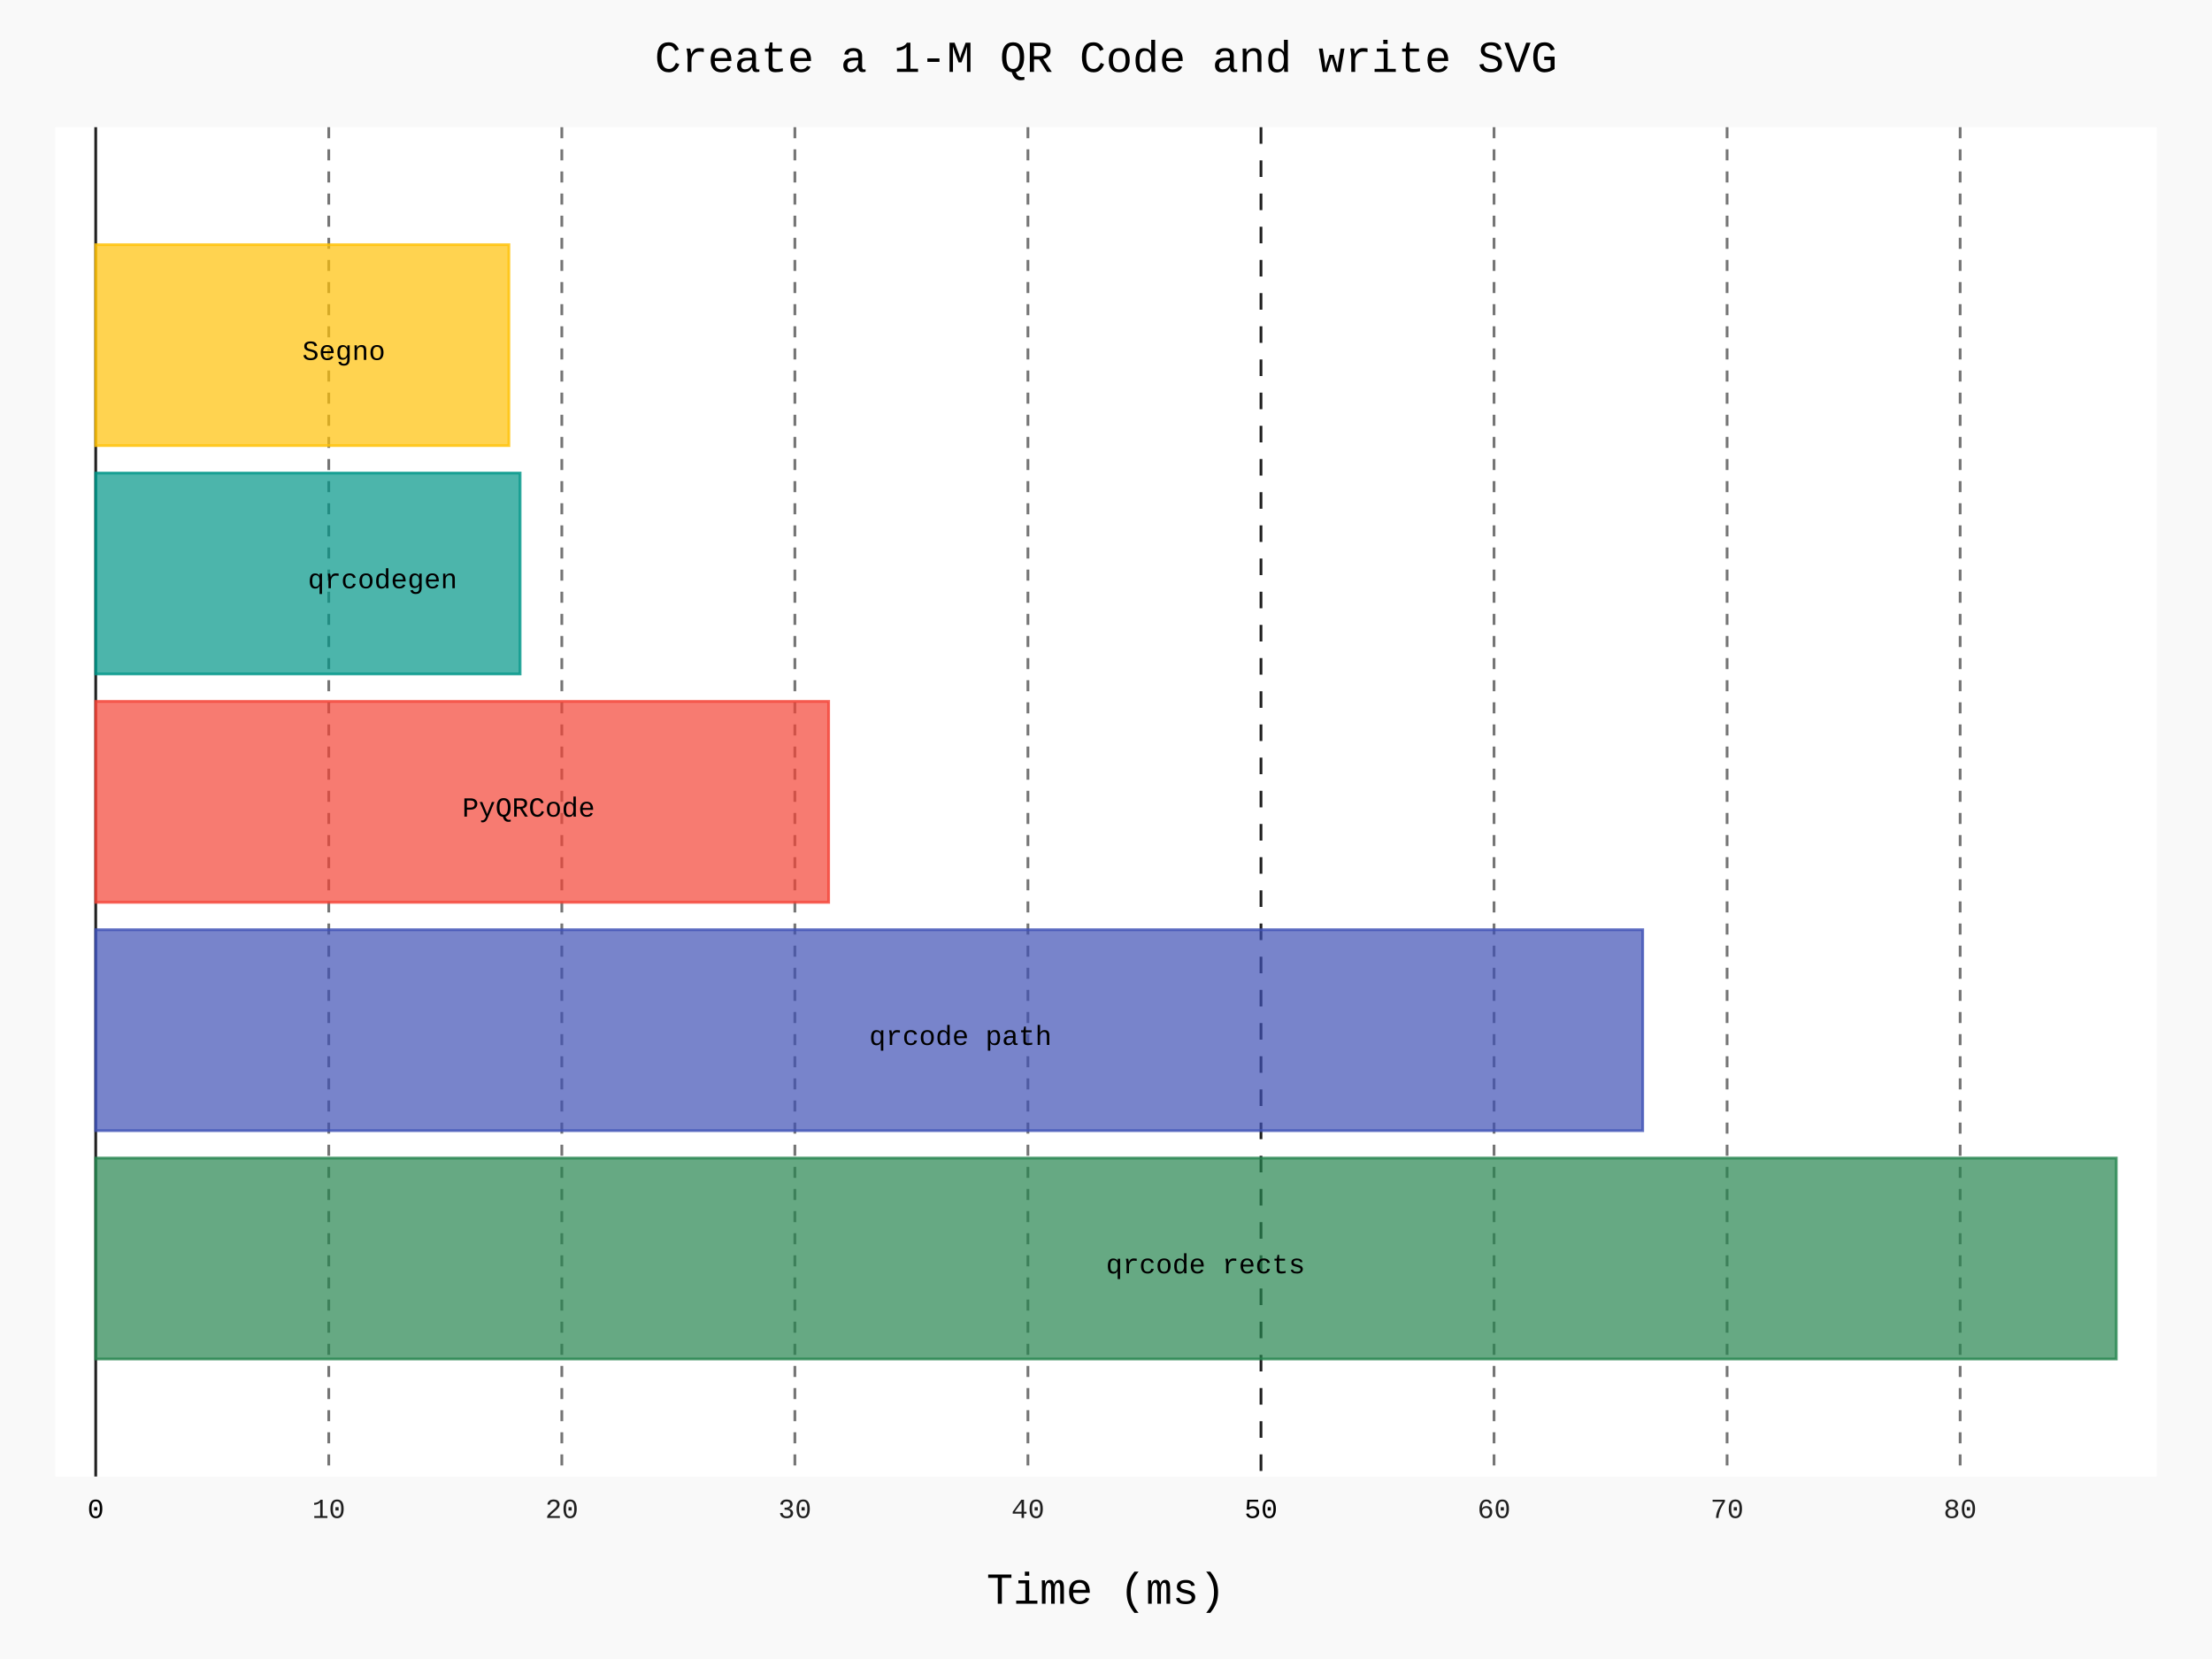
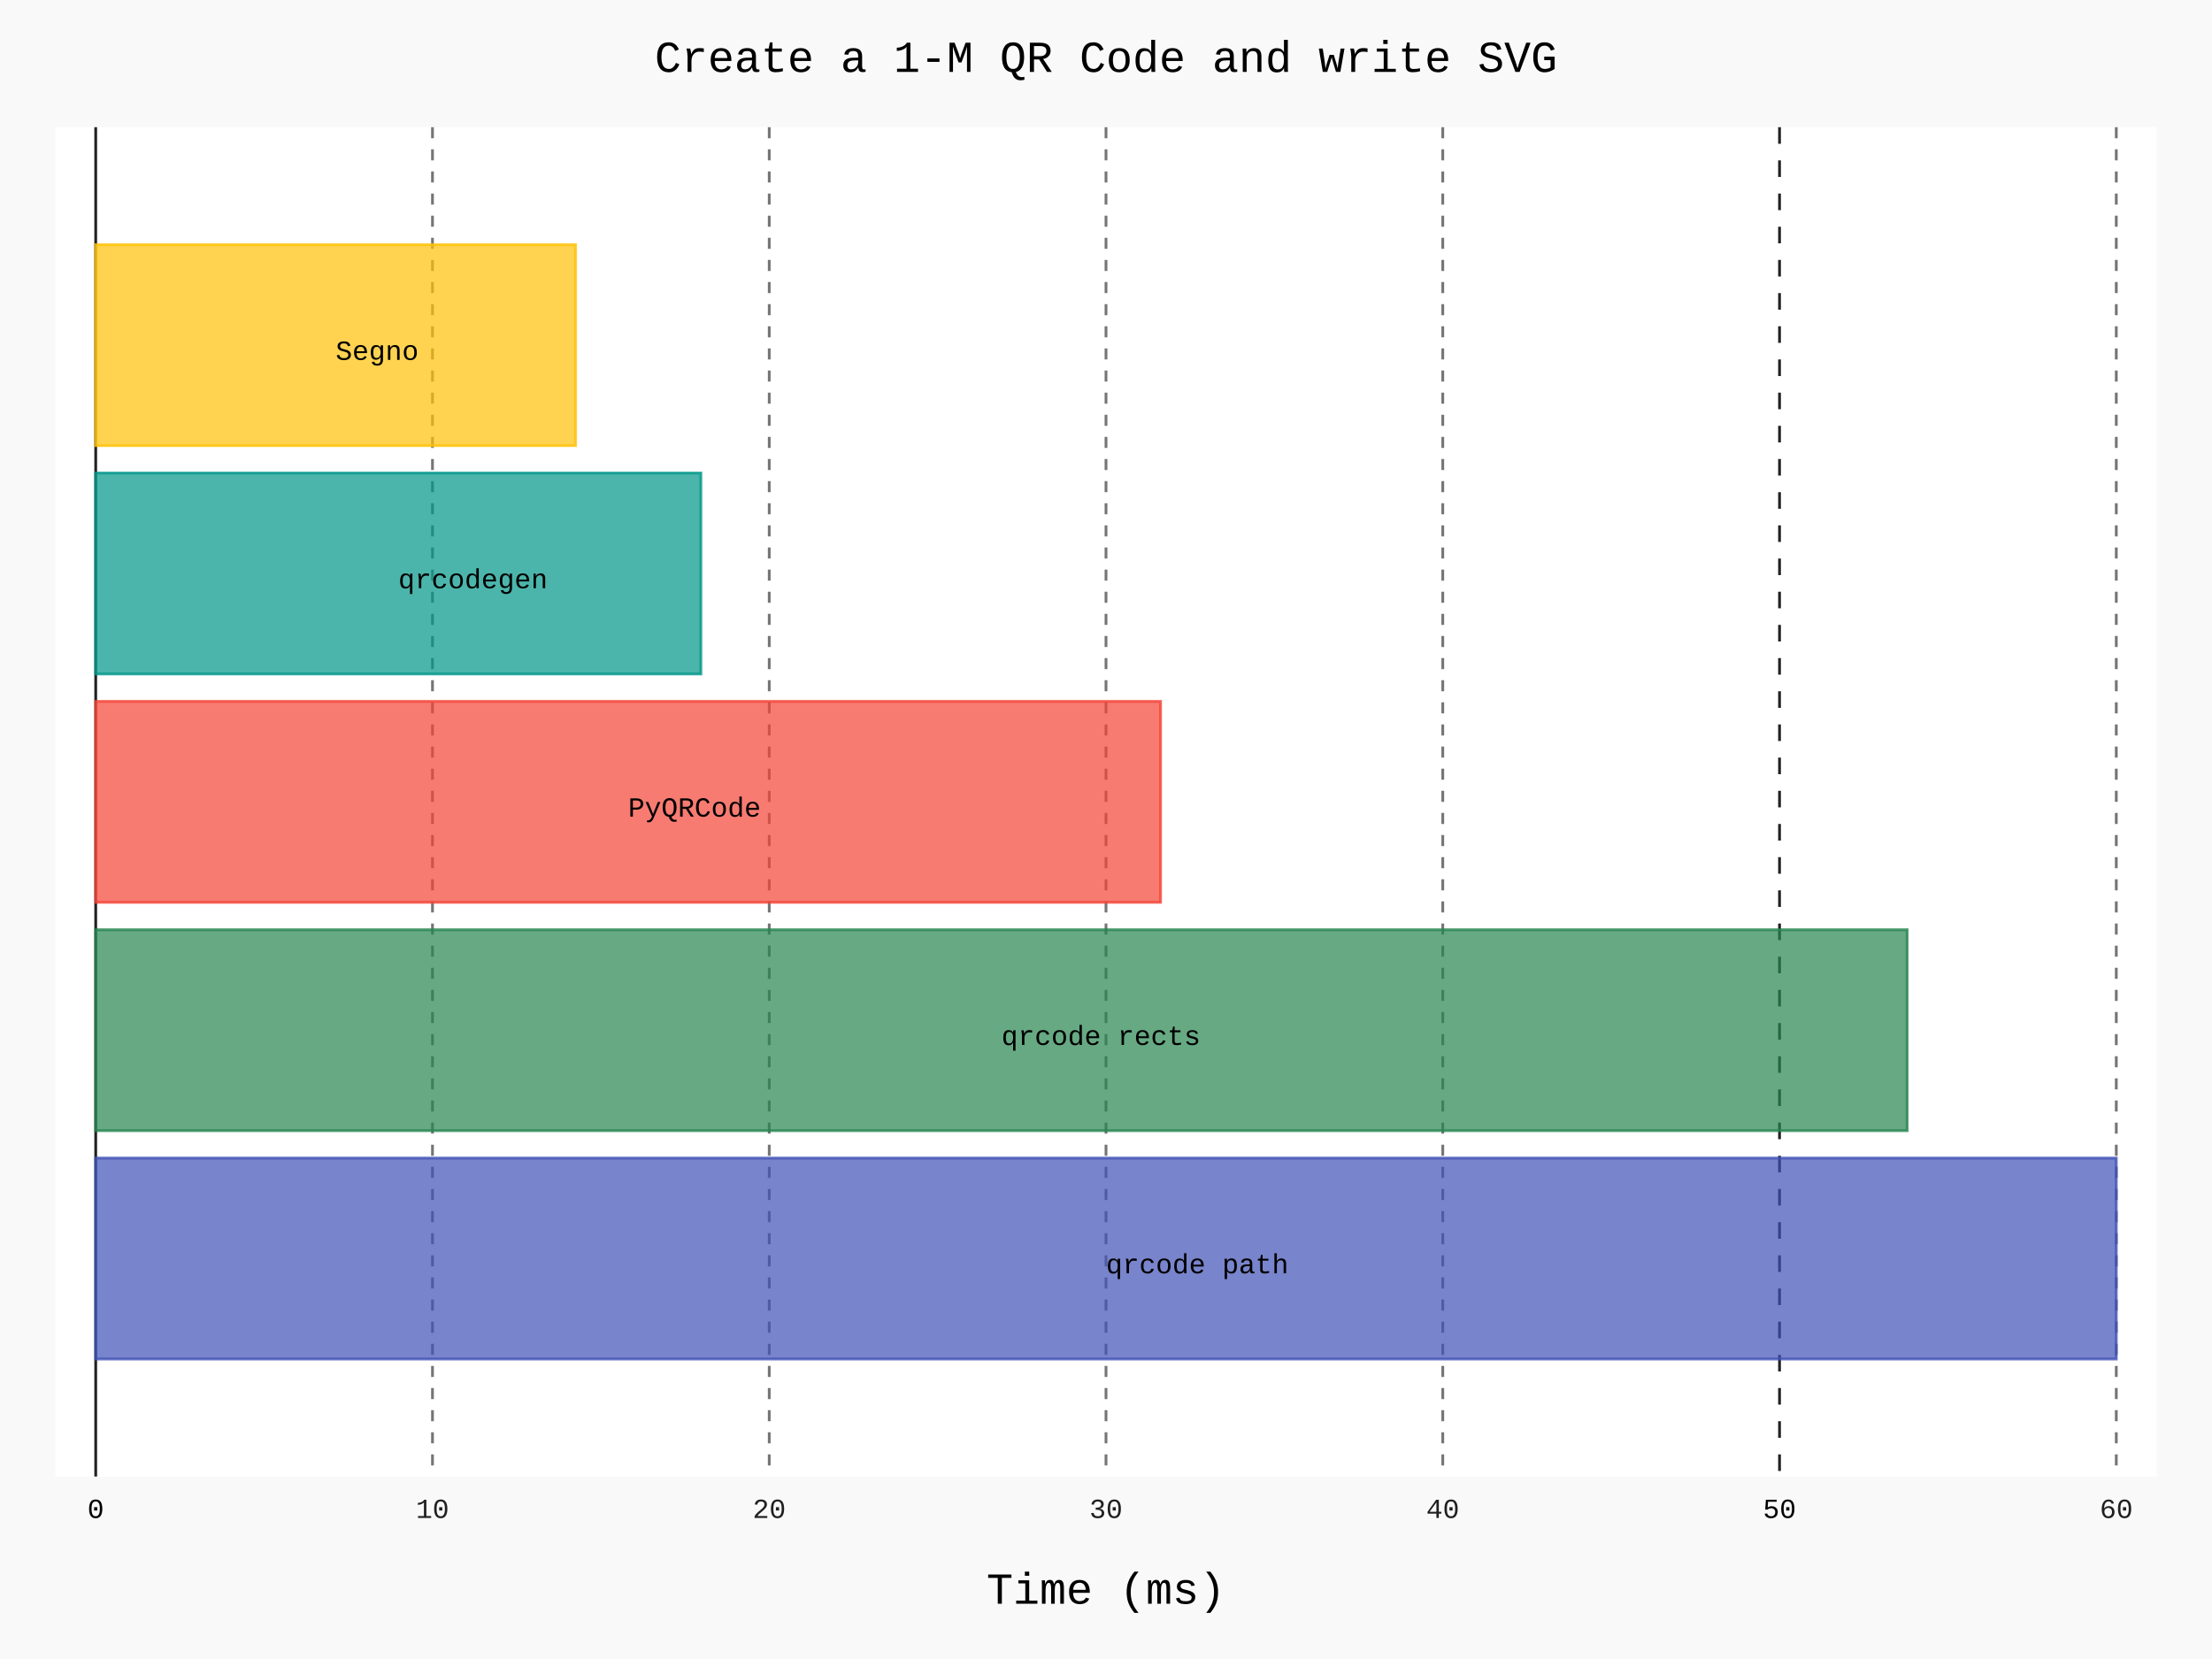
- <svg xmlns="http://www.w3.org/2000/svg" class="pygal-chart" id="chart-adbc359e-0362-4f0c-8495-33b21cfa4376" viewBox="0 0 800 600">
+ <svg xmlns="http://www.w3.org/2000/svg" class="pygal-chart" id="chart-24f3d28e-d741-43fd-a59c-04d7cc5b841d" viewBox="0 0 800 600">
  <defs>
-     <style type="text/css">#chart-adbc359e-0362-4f0c-8495-33b21cfa4376{-webkit-user-select:none;-webkit-font-smoothing:antialiased;font-family:Consolas,"Liberation Mono",Menlo,Courier,monospace}#chart-adbc359e-0362-4f0c-8495-33b21cfa4376 .title{font-family:Consolas,"Liberation Mono",Menlo,Courier,monospace;font-size:16px}#chart-adbc359e-0362-4f0c-8495-33b21cfa4376 .legends .legend text{font-family:Consolas,"Liberation Mono",Menlo,Courier,monospace;font-size:14px}#chart-adbc359e-0362-4f0c-8495-33b21cfa4376 .axis text{font-family:Consolas,"Liberation Mono",Menlo,Courier,monospace;font-size:10px}#chart-adbc359e-0362-4f0c-8495-33b21cfa4376 .axis text.major{font-family:Consolas,"Liberation Mono",Menlo,Courier,monospace;font-size:10px}#chart-adbc359e-0362-4f0c-8495-33b21cfa4376 .text-overlay text.value{font-family:Consolas,"Liberation Mono",Menlo,Courier,monospace;font-size:16px}#chart-adbc359e-0362-4f0c-8495-33b21cfa4376 .text-overlay text.label{font-family:Consolas,"Liberation Mono",Menlo,Courier,monospace;font-size:10px}#chart-adbc359e-0362-4f0c-8495-33b21cfa4376 .tooltip{font-family:Consolas,"Liberation Mono",Menlo,Courier,monospace;font-size:14px}#chart-adbc359e-0362-4f0c-8495-33b21cfa4376 text.no_data{font-family:Consolas,"Liberation Mono",Menlo,Courier,monospace;font-size:64px}
- #chart-adbc359e-0362-4f0c-8495-33b21cfa4376{background-color:rgba(249,249,249,1)}#chart-adbc359e-0362-4f0c-8495-33b21cfa4376 path,#chart-adbc359e-0362-4f0c-8495-33b21cfa4376 line,#chart-adbc359e-0362-4f0c-8495-33b21cfa4376 rect,#chart-adbc359e-0362-4f0c-8495-33b21cfa4376 circle{-webkit-transition:150ms;-moz-transition:150ms;transition:150ms}#chart-adbc359e-0362-4f0c-8495-33b21cfa4376 .graph &gt; .background{fill:rgba(249,249,249,1)}#chart-adbc359e-0362-4f0c-8495-33b21cfa4376 .plot &gt; .background{fill:rgba(255,255,255,1)}#chart-adbc359e-0362-4f0c-8495-33b21cfa4376 .graph{fill:rgba(0,0,0,.87)}#chart-adbc359e-0362-4f0c-8495-33b21cfa4376 text.no_data{fill:rgba(0,0,0,1)}#chart-adbc359e-0362-4f0c-8495-33b21cfa4376 .title{fill:rgba(0,0,0,1)}#chart-adbc359e-0362-4f0c-8495-33b21cfa4376 .legends .legend text{fill:rgba(0,0,0,.87)}#chart-adbc359e-0362-4f0c-8495-33b21cfa4376 .legends .legend:hover text{fill:rgba(0,0,0,1)}#chart-adbc359e-0362-4f0c-8495-33b21cfa4376 .axis .line{stroke:rgba(0,0,0,1)}#chart-adbc359e-0362-4f0c-8495-33b21cfa4376 .axis .guide.line{stroke:rgba(0,0,0,.54)}#chart-adbc359e-0362-4f0c-8495-33b21cfa4376 .axis .major.line{stroke:rgba(0,0,0,.87)}#chart-adbc359e-0362-4f0c-8495-33b21cfa4376 .axis text.major{fill:rgba(0,0,0,1)}#chart-adbc359e-0362-4f0c-8495-33b21cfa4376 .axis.y .guides:hover .guide.line,#chart-adbc359e-0362-4f0c-8495-33b21cfa4376 .line-graph .axis.x .guides:hover .guide.line,#chart-adbc359e-0362-4f0c-8495-33b21cfa4376 .stackedline-graph .axis.x .guides:hover .guide.line,#chart-adbc359e-0362-4f0c-8495-33b21cfa4376 .xy-graph .axis.x .guides:hover .guide.line{stroke:rgba(0,0,0,1)}#chart-adbc359e-0362-4f0c-8495-33b21cfa4376 .axis .guides:hover text{fill:rgba(0,0,0,1)}#chart-adbc359e-0362-4f0c-8495-33b21cfa4376 .reactive{fill-opacity:.7;stroke-opacity:.8}#chart-adbc359e-0362-4f0c-8495-33b21cfa4376 .ci{stroke:rgba(0,0,0,.87)}#chart-adbc359e-0362-4f0c-8495-33b21cfa4376 .reactive.active,#chart-adbc359e-0362-4f0c-8495-33b21cfa4376 .active .reactive{fill-opacity:.8;stroke-opacity:.9;stroke-width:4}#chart-adbc359e-0362-4f0c-8495-33b21cfa4376 .ci .reactive.active{stroke-width:1.5}#chart-adbc359e-0362-4f0c-8495-33b21cfa4376 .series text{fill:rgba(0,0,0,1)}#chart-adbc359e-0362-4f0c-8495-33b21cfa4376 .tooltip rect{fill:rgba(255,255,255,1);stroke:rgba(0,0,0,1);-webkit-transition:opacity 150ms;-moz-transition:opacity 150ms;transition:opacity 150ms}#chart-adbc359e-0362-4f0c-8495-33b21cfa4376 .tooltip .label{fill:rgba(0,0,0,.87)}#chart-adbc359e-0362-4f0c-8495-33b21cfa4376 .tooltip .label{fill:rgba(0,0,0,.87)}#chart-adbc359e-0362-4f0c-8495-33b21cfa4376 .tooltip .legend{font-size:.8em;fill:rgba(0,0,0,.54)}#chart-adbc359e-0362-4f0c-8495-33b21cfa4376 .tooltip .x_label{font-size:.6em;fill:rgba(0,0,0,1)}#chart-adbc359e-0362-4f0c-8495-33b21cfa4376 .tooltip .xlink{font-size:.5em;text-decoration:underline}#chart-adbc359e-0362-4f0c-8495-33b21cfa4376 .tooltip .value{font-size:1.5em}#chart-adbc359e-0362-4f0c-8495-33b21cfa4376 .bound{font-size:.5em}#chart-adbc359e-0362-4f0c-8495-33b21cfa4376 .max-value{font-size:.75em;fill:rgba(0,0,0,.54)}#chart-adbc359e-0362-4f0c-8495-33b21cfa4376 .map-element{fill:rgba(255,255,255,1);stroke:rgba(0,0,0,.54) !important}#chart-adbc359e-0362-4f0c-8495-33b21cfa4376 .map-element .reactive{fill-opacity:inherit;stroke-opacity:inherit}#chart-adbc359e-0362-4f0c-8495-33b21cfa4376 .color-0,#chart-adbc359e-0362-4f0c-8495-33b21cfa4376 .color-0 a:visited{stroke:#F44336;fill:#F44336}#chart-adbc359e-0362-4f0c-8495-33b21cfa4376 .color-1,#chart-adbc359e-0362-4f0c-8495-33b21cfa4376 .color-1 a:visited{stroke:#3F51B5;fill:#3F51B5}#chart-adbc359e-0362-4f0c-8495-33b21cfa4376 .color-2,#chart-adbc359e-0362-4f0c-8495-33b21cfa4376 .color-2 a:visited{stroke:#009688;fill:#009688}#chart-adbc359e-0362-4f0c-8495-33b21cfa4376 .color-3,#chart-adbc359e-0362-4f0c-8495-33b21cfa4376 .color-3 a:visited{stroke:#FFC107;fill:#FFC107}#chart-adbc359e-0362-4f0c-8495-33b21cfa4376 .color-4,#chart-adbc359e-0362-4f0c-8495-33b21cfa4376 .color-4 a:visited{stroke:#FF5722;fill:#FF5722}#chart-adbc359e-0362-4f0c-8495-33b21cfa4376 .text-overlay .color-0 text{fill:black}#chart-adbc359e-0362-4f0c-8495-33b21cfa4376 .text-overlay .color-1 text{fill:black}#chart-adbc359e-0362-4f0c-8495-33b21cfa4376 .text-overlay .color-2 text{fill:black}#chart-adbc359e-0362-4f0c-8495-33b21cfa4376 .text-overlay .color-3 text{fill:black}#chart-adbc359e-0362-4f0c-8495-33b21cfa4376 .text-overlay .color-4 text{fill:black}
- #chart-adbc359e-0362-4f0c-8495-33b21cfa4376 text.no_data{text-anchor:middle}#chart-adbc359e-0362-4f0c-8495-33b21cfa4376 .guide.line{fill:none}#chart-adbc359e-0362-4f0c-8495-33b21cfa4376 .centered{text-anchor:middle}#chart-adbc359e-0362-4f0c-8495-33b21cfa4376 .title{text-anchor:middle}#chart-adbc359e-0362-4f0c-8495-33b21cfa4376 .legends .legend text{fill-opacity:1}#chart-adbc359e-0362-4f0c-8495-33b21cfa4376 .axis.x text{text-anchor:middle}#chart-adbc359e-0362-4f0c-8495-33b21cfa4376 .axis.x:not(.web) text[transform]{text-anchor:start}#chart-adbc359e-0362-4f0c-8495-33b21cfa4376 .axis.x:not(.web) text[transform].backwards{text-anchor:end}#chart-adbc359e-0362-4f0c-8495-33b21cfa4376 .axis.y text{text-anchor:end}#chart-adbc359e-0362-4f0c-8495-33b21cfa4376 .axis.y text[transform].backwards{text-anchor:start}#chart-adbc359e-0362-4f0c-8495-33b21cfa4376 .axis.y2 text{text-anchor:start}#chart-adbc359e-0362-4f0c-8495-33b21cfa4376 .axis.y2 text[transform].backwards{text-anchor:end}#chart-adbc359e-0362-4f0c-8495-33b21cfa4376 .axis .guide.line{stroke-dasharray:4,4}#chart-adbc359e-0362-4f0c-8495-33b21cfa4376 .axis .major.guide.line{stroke-dasharray:6,6}#chart-adbc359e-0362-4f0c-8495-33b21cfa4376 .horizontal .axis.y .guide.line,#chart-adbc359e-0362-4f0c-8495-33b21cfa4376 .horizontal .axis.y2 .guide.line,#chart-adbc359e-0362-4f0c-8495-33b21cfa4376 .vertical .axis.x .guide.line{opacity:0}#chart-adbc359e-0362-4f0c-8495-33b21cfa4376 .horizontal .axis.always_show .guide.line,#chart-adbc359e-0362-4f0c-8495-33b21cfa4376 .vertical .axis.always_show .guide.line{opacity:1 !important}#chart-adbc359e-0362-4f0c-8495-33b21cfa4376 .axis.y .guides:hover .guide.line,#chart-adbc359e-0362-4f0c-8495-33b21cfa4376 .axis.y2 .guides:hover .guide.line,#chart-adbc359e-0362-4f0c-8495-33b21cfa4376 .axis.x .guides:hover .guide.line{opacity:1}#chart-adbc359e-0362-4f0c-8495-33b21cfa4376 .axis .guides:hover text{opacity:1}#chart-adbc359e-0362-4f0c-8495-33b21cfa4376 .nofill{fill:none}#chart-adbc359e-0362-4f0c-8495-33b21cfa4376 .subtle-fill{fill-opacity:.2}#chart-adbc359e-0362-4f0c-8495-33b21cfa4376 .dot{stroke-width:1px;fill-opacity:1}#chart-adbc359e-0362-4f0c-8495-33b21cfa4376 .dot.active{stroke-width:5px}#chart-adbc359e-0362-4f0c-8495-33b21cfa4376 .dot.negative{fill:transparent}#chart-adbc359e-0362-4f0c-8495-33b21cfa4376 text,#chart-adbc359e-0362-4f0c-8495-33b21cfa4376 tspan{stroke:none !important}#chart-adbc359e-0362-4f0c-8495-33b21cfa4376 .series text.active{opacity:1}#chart-adbc359e-0362-4f0c-8495-33b21cfa4376 .tooltip rect{fill-opacity:.95;stroke-width:.5}#chart-adbc359e-0362-4f0c-8495-33b21cfa4376 .tooltip text{fill-opacity:1}#chart-adbc359e-0362-4f0c-8495-33b21cfa4376 .showable{visibility:hidden}#chart-adbc359e-0362-4f0c-8495-33b21cfa4376 .showable.shown{visibility:visible}#chart-adbc359e-0362-4f0c-8495-33b21cfa4376 .gauge-background{fill:rgba(229,229,229,1);stroke:none}#chart-adbc359e-0362-4f0c-8495-33b21cfa4376 .bg-lines{stroke:rgba(249,249,249,1);stroke-width:2px}</style>
+     <style type="text/css">#chart-24f3d28e-d741-43fd-a59c-04d7cc5b841d{-webkit-user-select:none;-webkit-font-smoothing:antialiased;font-family:Consolas,"Liberation Mono",Menlo,Courier,monospace}#chart-24f3d28e-d741-43fd-a59c-04d7cc5b841d .title{font-family:Consolas,"Liberation Mono",Menlo,Courier,monospace;font-size:16px}#chart-24f3d28e-d741-43fd-a59c-04d7cc5b841d .legends .legend text{font-family:Consolas,"Liberation Mono",Menlo,Courier,monospace;font-size:14px}#chart-24f3d28e-d741-43fd-a59c-04d7cc5b841d .axis text{font-family:Consolas,"Liberation Mono",Menlo,Courier,monospace;font-size:10px}#chart-24f3d28e-d741-43fd-a59c-04d7cc5b841d .axis text.major{font-family:Consolas,"Liberation Mono",Menlo,Courier,monospace;font-size:10px}#chart-24f3d28e-d741-43fd-a59c-04d7cc5b841d .text-overlay text.value{font-family:Consolas,"Liberation Mono",Menlo,Courier,monospace;font-size:16px}#chart-24f3d28e-d741-43fd-a59c-04d7cc5b841d .text-overlay text.label{font-family:Consolas,"Liberation Mono",Menlo,Courier,monospace;font-size:10px}#chart-24f3d28e-d741-43fd-a59c-04d7cc5b841d .tooltip{font-family:Consolas,"Liberation Mono",Menlo,Courier,monospace;font-size:14px}#chart-24f3d28e-d741-43fd-a59c-04d7cc5b841d text.no_data{font-family:Consolas,"Liberation Mono",Menlo,Courier,monospace;font-size:64px}
+ #chart-24f3d28e-d741-43fd-a59c-04d7cc5b841d{background-color:rgba(249,249,249,1)}#chart-24f3d28e-d741-43fd-a59c-04d7cc5b841d path,#chart-24f3d28e-d741-43fd-a59c-04d7cc5b841d line,#chart-24f3d28e-d741-43fd-a59c-04d7cc5b841d rect,#chart-24f3d28e-d741-43fd-a59c-04d7cc5b841d circle{-webkit-transition:150ms;-moz-transition:150ms;transition:150ms}#chart-24f3d28e-d741-43fd-a59c-04d7cc5b841d .graph &gt; .background{fill:rgba(249,249,249,1)}#chart-24f3d28e-d741-43fd-a59c-04d7cc5b841d .plot &gt; .background{fill:rgba(255,255,255,1)}#chart-24f3d28e-d741-43fd-a59c-04d7cc5b841d .graph{fill:rgba(0,0,0,.87)}#chart-24f3d28e-d741-43fd-a59c-04d7cc5b841d text.no_data{fill:rgba(0,0,0,1)}#chart-24f3d28e-d741-43fd-a59c-04d7cc5b841d .title{fill:rgba(0,0,0,1)}#chart-24f3d28e-d741-43fd-a59c-04d7cc5b841d .legends .legend text{fill:rgba(0,0,0,.87)}#chart-24f3d28e-d741-43fd-a59c-04d7cc5b841d .legends .legend:hover text{fill:rgba(0,0,0,1)}#chart-24f3d28e-d741-43fd-a59c-04d7cc5b841d .axis .line{stroke:rgba(0,0,0,1)}#chart-24f3d28e-d741-43fd-a59c-04d7cc5b841d .axis .guide.line{stroke:rgba(0,0,0,.54)}#chart-24f3d28e-d741-43fd-a59c-04d7cc5b841d .axis .major.line{stroke:rgba(0,0,0,.87)}#chart-24f3d28e-d741-43fd-a59c-04d7cc5b841d .axis text.major{fill:rgba(0,0,0,1)}#chart-24f3d28e-d741-43fd-a59c-04d7cc5b841d .axis.y .guides:hover .guide.line,#chart-24f3d28e-d741-43fd-a59c-04d7cc5b841d .line-graph .axis.x .guides:hover .guide.line,#chart-24f3d28e-d741-43fd-a59c-04d7cc5b841d .stackedline-graph .axis.x .guides:hover .guide.line,#chart-24f3d28e-d741-43fd-a59c-04d7cc5b841d .xy-graph .axis.x .guides:hover .guide.line{stroke:rgba(0,0,0,1)}#chart-24f3d28e-d741-43fd-a59c-04d7cc5b841d .axis .guides:hover text{fill:rgba(0,0,0,1)}#chart-24f3d28e-d741-43fd-a59c-04d7cc5b841d .reactive{fill-opacity:.7;stroke-opacity:.8}#chart-24f3d28e-d741-43fd-a59c-04d7cc5b841d .ci{stroke:rgba(0,0,0,.87)}#chart-24f3d28e-d741-43fd-a59c-04d7cc5b841d .reactive.active,#chart-24f3d28e-d741-43fd-a59c-04d7cc5b841d .active .reactive{fill-opacity:.8;stroke-opacity:.9;stroke-width:4}#chart-24f3d28e-d741-43fd-a59c-04d7cc5b841d .ci .reactive.active{stroke-width:1.5}#chart-24f3d28e-d741-43fd-a59c-04d7cc5b841d .series text{fill:rgba(0,0,0,1)}#chart-24f3d28e-d741-43fd-a59c-04d7cc5b841d .tooltip rect{fill:rgba(255,255,255,1);stroke:rgba(0,0,0,1);-webkit-transition:opacity 150ms;-moz-transition:opacity 150ms;transition:opacity 150ms}#chart-24f3d28e-d741-43fd-a59c-04d7cc5b841d .tooltip .label{fill:rgba(0,0,0,.87)}#chart-24f3d28e-d741-43fd-a59c-04d7cc5b841d .tooltip .label{fill:rgba(0,0,0,.87)}#chart-24f3d28e-d741-43fd-a59c-04d7cc5b841d .tooltip .legend{font-size:.8em;fill:rgba(0,0,0,.54)}#chart-24f3d28e-d741-43fd-a59c-04d7cc5b841d .tooltip .x_label{font-size:.6em;fill:rgba(0,0,0,1)}#chart-24f3d28e-d741-43fd-a59c-04d7cc5b841d .tooltip .xlink{font-size:.5em;text-decoration:underline}#chart-24f3d28e-d741-43fd-a59c-04d7cc5b841d .tooltip .value{font-size:1.5em}#chart-24f3d28e-d741-43fd-a59c-04d7cc5b841d .bound{font-size:.5em}#chart-24f3d28e-d741-43fd-a59c-04d7cc5b841d .max-value{font-size:.75em;fill:rgba(0,0,0,.54)}#chart-24f3d28e-d741-43fd-a59c-04d7cc5b841d .map-element{fill:rgba(255,255,255,1);stroke:rgba(0,0,0,.54) !important}#chart-24f3d28e-d741-43fd-a59c-04d7cc5b841d .map-element .reactive{fill-opacity:inherit;stroke-opacity:inherit}#chart-24f3d28e-d741-43fd-a59c-04d7cc5b841d .color-0,#chart-24f3d28e-d741-43fd-a59c-04d7cc5b841d .color-0 a:visited{stroke:#F44336;fill:#F44336}#chart-24f3d28e-d741-43fd-a59c-04d7cc5b841d .color-1,#chart-24f3d28e-d741-43fd-a59c-04d7cc5b841d .color-1 a:visited{stroke:#3F51B5;fill:#3F51B5}#chart-24f3d28e-d741-43fd-a59c-04d7cc5b841d .color-2,#chart-24f3d28e-d741-43fd-a59c-04d7cc5b841d .color-2 a:visited{stroke:#009688;fill:#009688}#chart-24f3d28e-d741-43fd-a59c-04d7cc5b841d .color-3,#chart-24f3d28e-d741-43fd-a59c-04d7cc5b841d .color-3 a:visited{stroke:#FFC107;fill:#FFC107}#chart-24f3d28e-d741-43fd-a59c-04d7cc5b841d .color-4,#chart-24f3d28e-d741-43fd-a59c-04d7cc5b841d .color-4 a:visited{stroke:#FF5722;fill:#FF5722}#chart-24f3d28e-d741-43fd-a59c-04d7cc5b841d .text-overlay .color-0 text{fill:black}#chart-24f3d28e-d741-43fd-a59c-04d7cc5b841d .text-overlay .color-1 text{fill:black}#chart-24f3d28e-d741-43fd-a59c-04d7cc5b841d .text-overlay .color-2 text{fill:black}#chart-24f3d28e-d741-43fd-a59c-04d7cc5b841d .text-overlay .color-3 text{fill:black}#chart-24f3d28e-d741-43fd-a59c-04d7cc5b841d .text-overlay .color-4 text{fill:black}
+ #chart-24f3d28e-d741-43fd-a59c-04d7cc5b841d text.no_data{text-anchor:middle}#chart-24f3d28e-d741-43fd-a59c-04d7cc5b841d .guide.line{fill:none}#chart-24f3d28e-d741-43fd-a59c-04d7cc5b841d .centered{text-anchor:middle}#chart-24f3d28e-d741-43fd-a59c-04d7cc5b841d .title{text-anchor:middle}#chart-24f3d28e-d741-43fd-a59c-04d7cc5b841d .legends .legend text{fill-opacity:1}#chart-24f3d28e-d741-43fd-a59c-04d7cc5b841d .axis.x text{text-anchor:middle}#chart-24f3d28e-d741-43fd-a59c-04d7cc5b841d .axis.x:not(.web) text[transform]{text-anchor:start}#chart-24f3d28e-d741-43fd-a59c-04d7cc5b841d .axis.x:not(.web) text[transform].backwards{text-anchor:end}#chart-24f3d28e-d741-43fd-a59c-04d7cc5b841d .axis.y text{text-anchor:end}#chart-24f3d28e-d741-43fd-a59c-04d7cc5b841d .axis.y text[transform].backwards{text-anchor:start}#chart-24f3d28e-d741-43fd-a59c-04d7cc5b841d .axis.y2 text{text-anchor:start}#chart-24f3d28e-d741-43fd-a59c-04d7cc5b841d .axis.y2 text[transform].backwards{text-anchor:end}#chart-24f3d28e-d741-43fd-a59c-04d7cc5b841d .axis .guide.line{stroke-dasharray:4,4}#chart-24f3d28e-d741-43fd-a59c-04d7cc5b841d .axis .major.guide.line{stroke-dasharray:6,6}#chart-24f3d28e-d741-43fd-a59c-04d7cc5b841d .horizontal .axis.y .guide.line,#chart-24f3d28e-d741-43fd-a59c-04d7cc5b841d .horizontal .axis.y2 .guide.line,#chart-24f3d28e-d741-43fd-a59c-04d7cc5b841d .vertical .axis.x .guide.line{opacity:0}#chart-24f3d28e-d741-43fd-a59c-04d7cc5b841d .horizontal .axis.always_show .guide.line,#chart-24f3d28e-d741-43fd-a59c-04d7cc5b841d .vertical .axis.always_show .guide.line{opacity:1 !important}#chart-24f3d28e-d741-43fd-a59c-04d7cc5b841d .axis.y .guides:hover .guide.line,#chart-24f3d28e-d741-43fd-a59c-04d7cc5b841d .axis.y2 .guides:hover .guide.line,#chart-24f3d28e-d741-43fd-a59c-04d7cc5b841d .axis.x .guides:hover .guide.line{opacity:1}#chart-24f3d28e-d741-43fd-a59c-04d7cc5b841d .axis .guides:hover text{opacity:1}#chart-24f3d28e-d741-43fd-a59c-04d7cc5b841d .nofill{fill:none}#chart-24f3d28e-d741-43fd-a59c-04d7cc5b841d .subtle-fill{fill-opacity:.2}#chart-24f3d28e-d741-43fd-a59c-04d7cc5b841d .dot{stroke-width:1px;fill-opacity:1}#chart-24f3d28e-d741-43fd-a59c-04d7cc5b841d .dot.active{stroke-width:5px}#chart-24f3d28e-d741-43fd-a59c-04d7cc5b841d .dot.negative{fill:transparent}#chart-24f3d28e-d741-43fd-a59c-04d7cc5b841d text,#chart-24f3d28e-d741-43fd-a59c-04d7cc5b841d tspan{stroke:none !important}#chart-24f3d28e-d741-43fd-a59c-04d7cc5b841d .series text.active{opacity:1}#chart-24f3d28e-d741-43fd-a59c-04d7cc5b841d .tooltip rect{fill-opacity:.95;stroke-width:.5}#chart-24f3d28e-d741-43fd-a59c-04d7cc5b841d .tooltip text{fill-opacity:1}#chart-24f3d28e-d741-43fd-a59c-04d7cc5b841d .showable{visibility:hidden}#chart-24f3d28e-d741-43fd-a59c-04d7cc5b841d .showable.shown{visibility:visible}#chart-24f3d28e-d741-43fd-a59c-04d7cc5b841d .gauge-background{fill:rgba(229,229,229,1);stroke:none}#chart-24f3d28e-d741-43fd-a59c-04d7cc5b841d .bg-lines{stroke:rgba(249,249,249,1);stroke-width:2px}</style>
  </defs>
  <g class="graph horizontalbar-graph horizontal">
    <rect class="background" height="600" width="800" x="0" y="0" />
    <g class="plot" transform="translate(20, 46)">
      <rect class="background" height="488" width="760" x="0" y="0" />
      <g class="axis x always_show">
        <g class="guides">
          <path class="axis major line" d="M14.615 0 v488" />
          <text class="major" x="14.615" y="503.0">0</text>
        </g>
        <g class="guides">
-           <path class="guide line" d="M98.902 0 v488" />
-           <text class="" x="98.902" y="503.0">10</text>
+           <path class="guide line" d="M136.41 0 v488" />
+           <text class="" x="136.41" y="503.0">10</text>
        </g>
        <g class="guides">
-           <path class="guide line" d="M183.19 0 v488" />
-           <text class="" x="183.19" y="503.0">20</text>
+           <path class="guide line" d="M258.205 0 v488" />
+           <text class="" x="258.205" y="503.0">20</text>
        </g>
        <g class="guides">
-           <path class="guide line" d="M267.477 0 v488" />
-           <text class="" x="267.477" y="503.0">30</text>
+           <path class="guide line" d="M380 0 v488" />
+           <text class="" x="380.0" y="503.0">30</text>
        </g>
        <g class="guides">
-           <path class="guide line" d="M351.764 0 v488" />
-           <text class="" x="351.764" y="503.0">40</text>
+           <path class="guide line" d="M501.795 0 v488" />
+           <text class="" x="501.795" y="503.0">40</text>
        </g>
        <g class="guides">
-           <path class="major guide line" d="M436.051 0 v488" />
-           <text class="major" x="436.051" y="503.0">50</text>
+           <path class="major guide line" d="M623.59 0 v488" />
+           <text class="major" x="623.59" y="503.0">50</text>
        </g>
        <g class="guides">
-           <path class="guide line" d="M520.338 0 v488" />
-           <text class="" x="520.338" y="503.0">60</text>
-         </g>
-         <g class="guides">
-           <path class="guide line" d="M604.625 0 v488" />
-           <text class="" x="604.625" y="503.0">70</text>
-         </g>
-         <g class="guides">
-           <path class="guide line" d="M688.912 0 v488" />
-           <text class="" x="688.912" y="503.0">80</text>
+           <path class="guide line" d="M745.385 0 v488" />
+           <text class="" x="745.385" y="503.0">60</text>
        </g>
      </g>
      <g class="series serie-4 color-4">
        <g class="bars">
-           <g class="bar" style="fill: #26854F; stroke: #26854F">
+           <g class="bar" style="fill: #3F51B5; stroke: #3F51B5">
            <rect class="rect reactive tooltip-trigger" height="72.674" rx="0" ry="0" width="730.769" x="14.615" y="372.832" />
          </g>
        </g>
      </g>
      <g class="series serie-3 color-3">
        <g class="bars">
-           <g class="bar" style="fill: #3F51B5; stroke: #3F51B5">
-             <rect class="rect reactive tooltip-trigger" height="72.674" rx="0" ry="0" width="559.498" x="14.615" y="290.247" />
+           <g class="bar" style="fill: #26854F; stroke: #26854F">
+             <rect class="rect reactive tooltip-trigger" height="72.674" rx="0" ry="0" width="655.135" x="14.615" y="290.247" />
          </g>
        </g>
      </g>
      <g class="series serie-2 color-2">
        <g class="bars">
          <g class="bar" style="fill: #F44336; stroke: #F44336">
-             <rect class="rect reactive tooltip-trigger" height="72.674" rx="0" ry="0" width="265.083" x="14.615" y="207.663" />
+             <rect class="rect reactive tooltip-trigger" height="72.674" rx="0" ry="0" width="385.115" x="14.615" y="207.663" />
          </g>
        </g>
      </g>
      <g class="series serie-1 color-1">
        <g class="bars">
          <g class="bar" style="fill: #009688; stroke: #009688">
-             <rect class="rect reactive tooltip-trigger" height="72.674" rx="0" ry="0" width="153.487" x="14.615" y="125.078" />
+             <rect class="rect reactive tooltip-trigger" height="72.674" rx="0" ry="0" width="218.865" x="14.615" y="125.078" />
          </g>
        </g>
      </g>
      <g class="series serie-0 color-0">
        <g class="bars">
          <g class="bar" style="fill: #FFC107; stroke: #FFC107">
-             <rect class="rect reactive tooltip-trigger" height="72.674" rx="0" ry="0" width="149.441" x="14.615" y="42.494" />
+             <rect class="rect reactive tooltip-trigger" height="72.674" rx="0" ry="0" width="173.558" x="14.615" y="42.494" />
          </g>
        </g>
      </g>
    </g>
    <g class="titles">
      <text class="title plot_title" x="400.0" y="26">Create a 1-M QR Code and write SVG</text>
      <text class="title" x="400.0" y="580">Time (ms)</text>
    </g>
    <g class="plot overlay" transform="translate(20, 46)">
      <g class="series serie-4 color-4" />
      <g class="series serie-3 color-3" />
      <g class="series serie-2 color-2" />
      <g class="series serie-1 color-1" />
      <g class="series serie-0 color-0" />
    </g>
    <g class="plot text-overlay" transform="translate(20, 46)">
      <g class="series serie-4 color-4">
-         <text class="label" x="380.0" y="414.503">qrcode rects</text>
+         <text class="label" x="380.0" y="414.503">qrcode path</text>
      </g>
      <g class="series serie-3 color-3">
-         <text class="label" x="294.364" y="331.918">qrcode path</text>
+         <text class="label" x="342.183" y="331.918">qrcode rects</text>
      </g>
      <g class="series serie-2 color-2">
-         <text class="label" x="147.157" y="249.333">PyQRCode</text>
+         <text class="label" x="207.173" y="249.333">PyQRCode</text>
      </g>
      <g class="series serie-1 color-1">
-         <text class="label" x="91.359" y="166.749">qrcodegen</text>
+         <text class="label" x="124.048" y="166.749">qrcodegen</text>
      </g>
      <g class="series serie-0 color-0">
-         <text class="label" x="89.336" y="84.164">Segno</text>
+         <text class="label" x="101.394" y="84.164">Segno</text>
      </g>
    </g>
    <g class="plot tooltip-overlay" transform="translate(20, 46)">
      <g class="tooltip" style="opacity: 0" transform="translate(0 0)">
        <rect class="tooltip-box" height="0" rx="0" ry="0" width="0" />
        <g class="text" />
      </g>
    </g>
  </g>
</svg>
